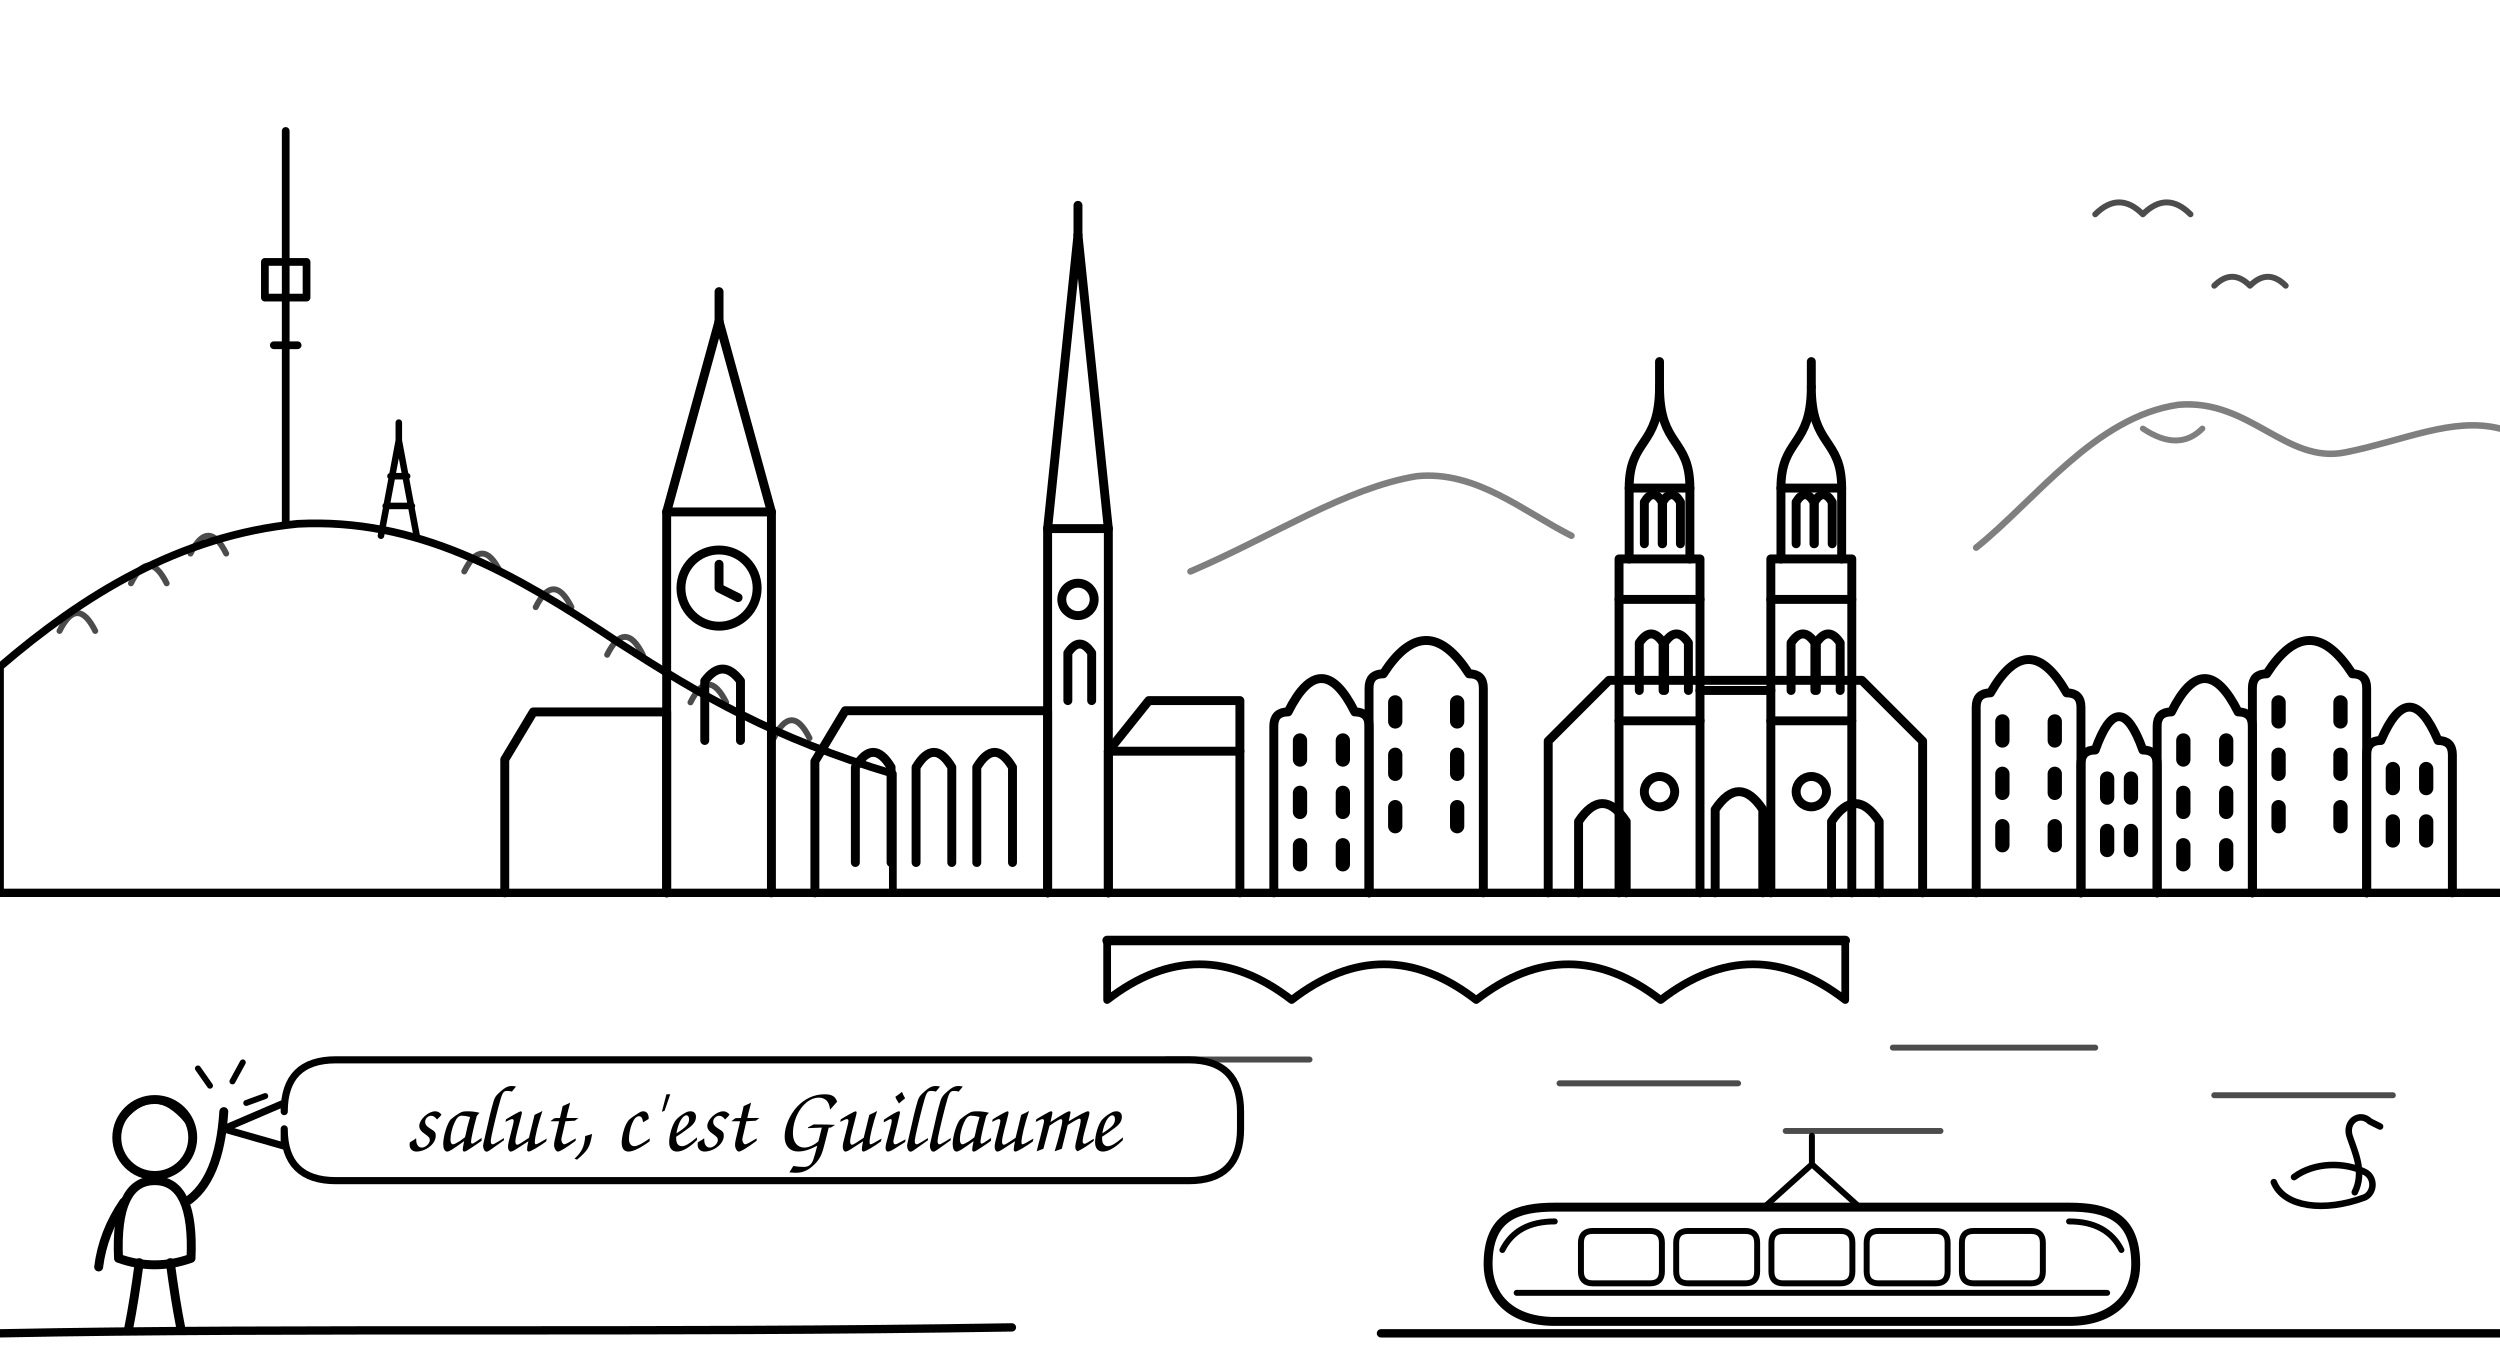
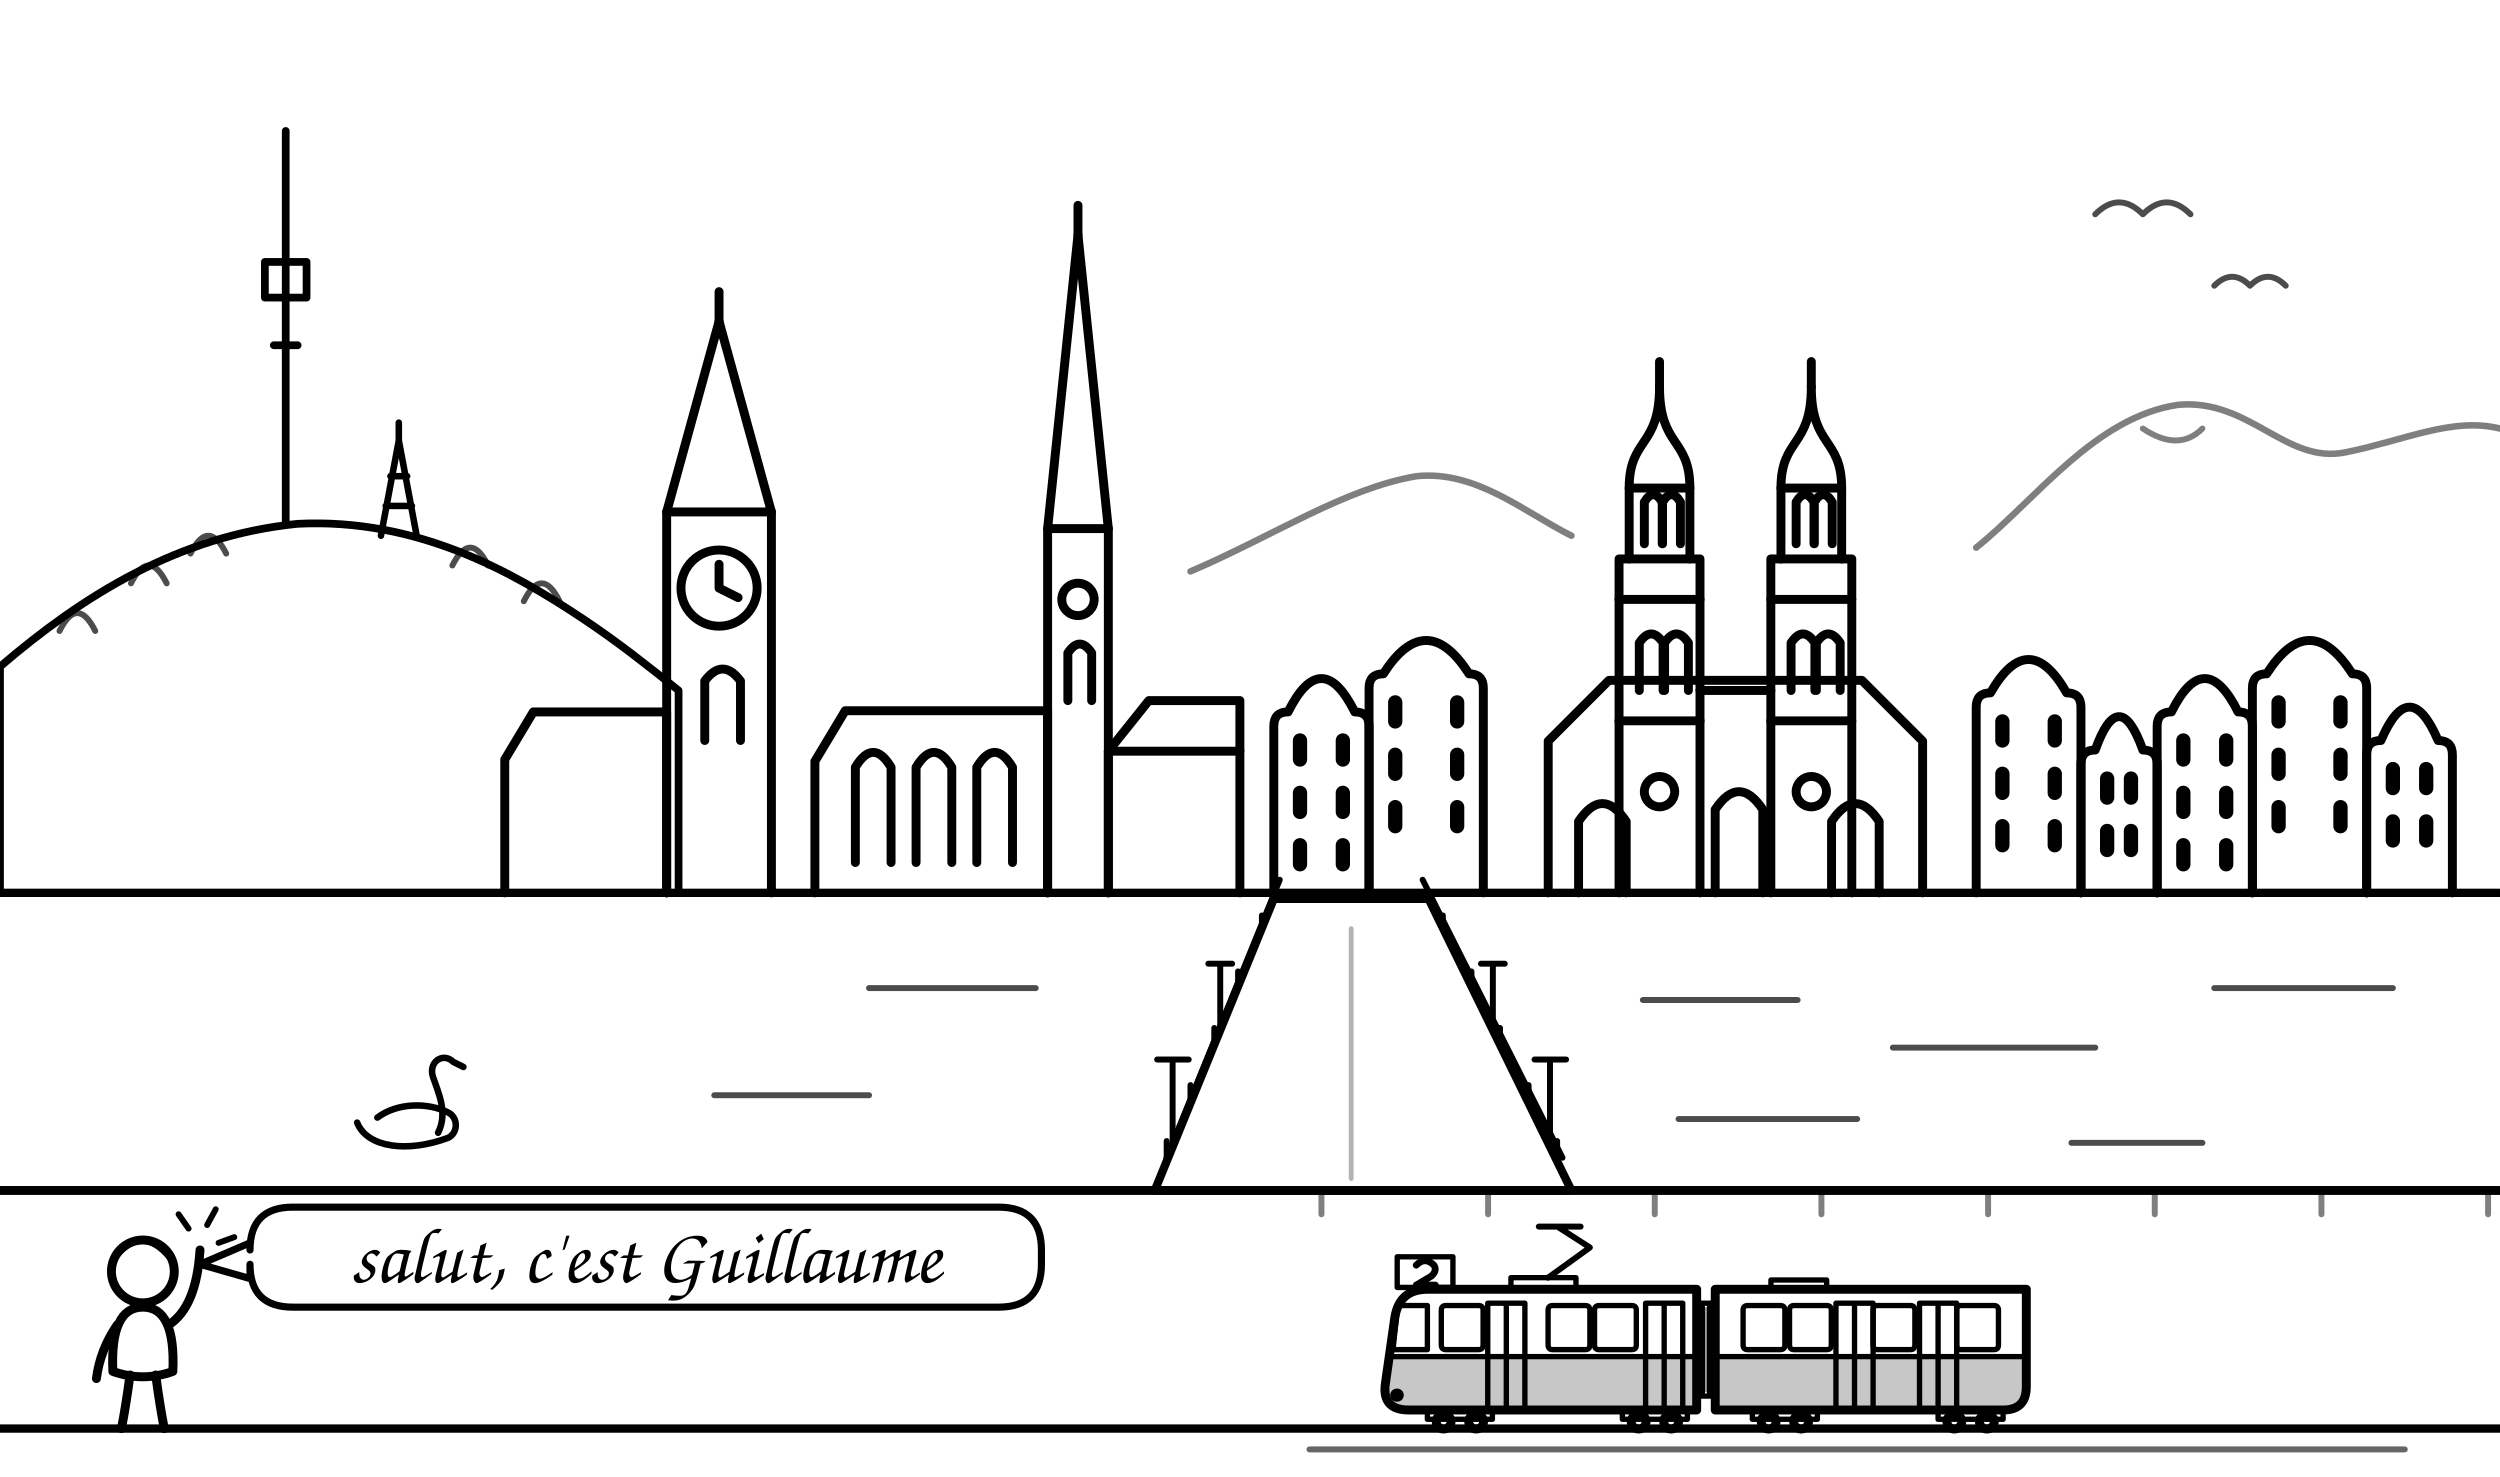
- <svg xmlns="http://www.w3.org/2000/svg" viewBox="0 0 420 228" fill="none" stroke="currentColor" stroke-linecap="round" stroke-linejoin="round" stroke-width="1.5">
+ <svg xmlns="http://www.w3.org/2000/svg" viewBox="0 0 420 248" fill="none" stroke="currentColor" stroke-linecap="round" stroke-linejoin="round" stroke-width="1.5">
  <path stroke-width="1.1" opacity=".5" vector-effect="non-scaling-stroke" d="M200 96C214 90 226 82 238 80C248 79 256 86 264 90M332 92C342 84 352 70 366 68C378 67 384 78 394 76C404 74 412 70 420 72" />
  <path stroke-width="1" opacity=".5" vector-effect="non-scaling-stroke" d="M360 72q6 4 10 0" />
-   <path class="f" stroke-width="1.3" vector-effect="non-scaling-stroke" d="M0 112C14 100 30 90 50 88C70 87 86 96 104 108C118 117 130 124 150 130V150H0Z" />
+   <path class="f" stroke-width="1.3" vector-effect="non-scaling-stroke" d="M0 112C14 100 30 90 50 88C70 87 86 96 98 104C104 108 109 112 114 116V150H0Z" />
  <path stroke-width="1.3" vector-effect="non-scaling-stroke" d="M48 88V30M44.5 44h7v6h-7zM46 58h4M48 30v-8" />
  <path stroke-width="1.1" vector-effect="non-scaling-stroke" d="M64 90l3-16 3 16M64.8 85h4.4M65.6 80h2.8M67 74v-3" />
-   <path stroke-width="1" opacity=".7" vector-effect="non-scaling-stroke" d="M10 106q3-6 6 0 M22 98q3-6 6 0 M32 93q3-6 6 0 M78 96q3-6 6 0 M90 102q3-6 6 0 M102 110q3-6 6 0 M116 118q3-6 6 0 M130 124q3-6 6 0" />
+   <path stroke-width="1" opacity=".7" vector-effect="non-scaling-stroke" d="M10 106q3-6 6 0 M22 98q3-6 6 0 M32 93q3-6 6 0 M76 95q3-6 6 0 M88 101q3-6 6 0" />
  <path class="f" vector-effect="non-scaling-stroke" d="M84.8 150V127.6L89.6 119.6H112V150" />
  <path class="f" vector-effect="non-scaling-stroke" d="M112 150V86.0H129.6V150" />
  <circle vector-effect="non-scaling-stroke" cx="120.8" cy="98.8" r="6.4" />
  <path vector-effect="non-scaling-stroke" d="M120.8 98.8v-4.0M120.8 98.8l3.2 1.6" />
  <path vector-effect="non-scaling-stroke" d="M118.4 124.4v-10q3-4 6 0v10" />
  <path class="f" vector-effect="non-scaling-stroke" d="M112 86.0L120.8 54.0L129.6 86.0" />
  <path vector-effect="non-scaling-stroke" d="M120.8 54.0v-5" />
  <path class="f" vector-effect="non-scaling-stroke" d="M136.9 150V127.9L142.0 119.4H176V150" />
  <path vector-effect="non-scaling-stroke" d="M143.7 144.9v-16q3-5 6 0v16M153.9 144.9v-16q3-5 6 0v16M164.1 144.9v-16q3-5 6 0v16" />
  <path class="f" vector-effect="non-scaling-stroke" d="M176 150V88.8H186.2V150" />
  <circle vector-effect="non-scaling-stroke" cx="181.1" cy="100.7" r="2.72" />
  <path vector-effect="non-scaling-stroke" d="M179.4 117.7v-8q2-3 4 0v8" />
  <path class="f" vector-effect="non-scaling-stroke" d="M176 88.8L181.1 39.5L186.2 88.8" />
  <path vector-effect="non-scaling-stroke" d="M181.1 39.5v-5" />
  <path class="f" vector-effect="non-scaling-stroke" d="M186.2 150V126.2H208.3V150" />
  <path vector-effect="non-scaling-stroke" d="M186.2 126.2L193.0 117.7H208.3V126.2" />
  <path class="f" vector-effect="non-scaling-stroke" d="M214 150V122.0Q214 119.6 216.4 119.6Q222.0 108.4 227.6 119.6Q230.0 119.6 230.0 122.0V150" />
  <path stroke-width="2.4" vector-effect="non-scaling-stroke" d="M218.4 124.4v3.2M225.6 124.4v3.2" />
  <path stroke-width="2.4" vector-effect="non-scaling-stroke" d="M218.4 133.2v3.2M225.6 133.2v3.2" />
  <path stroke-width="2.4" vector-effect="non-scaling-stroke" d="M218.4 142.0v3.2M225.6 142.0v3.2" />
  <path class="f" vector-effect="non-scaling-stroke" d="M230.0 150V115.6Q230.0 113.2 232.4 113.2Q239.6 102 246.8 113.2Q249.2 113.2 249.2 115.6V150" />
  <path stroke-width="2.4" vector-effect="non-scaling-stroke" d="M234.4 118v3.2M244.8 118v3.2" />
  <path stroke-width="2.4" vector-effect="non-scaling-stroke" d="M234.4 126.8v3.2M244.8 126.8v3.2" />
  <path stroke-width="2.4" vector-effect="non-scaling-stroke" d="M234.4 135.6v3.2M244.8 135.6v3.2" />
  <path class="f" vector-effect="non-scaling-stroke" d="M260.1 150V124.5L270.3 114.3H312.8L323.0 124.5V150" />
  <path vector-effect="non-scaling-stroke" d="M265.2 150v-12q4-6 8 0v12M307.7 150v-12q4-6 8 0v12" />
  <path class="f" vector-effect="non-scaling-stroke" d="M272 150V93.9H285.6V150" />
  <path vector-effect="non-scaling-stroke" d="M272 121.1H285.6M272 100.7H285.6" />
  <path vector-effect="non-scaling-stroke" d="M275.4 116.0v-8q2-3 4 0v8M279.65 116.0v-8q2-3 4 0v8" />
  <circle vector-effect="non-scaling-stroke" cx="278.8" cy="133.0" r="2.55" />
  <path class="f" vector-effect="non-scaling-stroke" d="M273.7 93.9V82.0H283.9V93.9" />
  <path vector-effect="non-scaling-stroke" d="M276.25 91.35v-7q1.5-2.5 3 0v7M279.31 91.35v-7q1.5-2.5 3 0v7" />
  <path class="f" vector-effect="non-scaling-stroke" d="M273.7 82.0C273.7 73.5 278.8 75.2 278.8 65.0C278.8 75.2 283.9 73.5 283.9 82.0" />
  <path vector-effect="non-scaling-stroke" d="M278.8 65.0v-4.25" />
  <path class="f" vector-effect="non-scaling-stroke" d="M297.5 150V93.9H311.1V150" />
  <path vector-effect="non-scaling-stroke" d="M297.5 121.1H311.1M297.5 100.7H311.1" />
  <path vector-effect="non-scaling-stroke" d="M300.9 116.0v-8q2-3 4 0v8M305.15 116.0v-8q2-3 4 0v8" />
  <circle vector-effect="non-scaling-stroke" cx="304.3" cy="133.0" r="2.55" />
  <path class="f" vector-effect="non-scaling-stroke" d="M299.2 93.9V82.0H309.4V93.9" />
  <path vector-effect="non-scaling-stroke" d="M301.75 91.35v-7q1.5-2.5 3 0v7M304.81 91.35v-7q1.5-2.5 3 0v7" />
  <path class="f" vector-effect="non-scaling-stroke" d="M299.2 82.0C299.2 73.5 304.3 75.2 304.3 65.0C304.3 75.2 309.4 73.5 309.4 82.0" />
  <path vector-effect="non-scaling-stroke" d="M304.3 65.0v-4.25" />
  <path vector-effect="non-scaling-stroke" d="M285.6 116.0H297.5M288.15 150v-14q4-6 8 0v14" />
  <path class="f" vector-effect="non-scaling-stroke" d="M332 150V118.8Q332 116.4 334.4 116.4Q340.8 105.2 347.2 116.4Q349.6 116.4 349.6 118.8V150" />
  <path stroke-width="2.4" vector-effect="non-scaling-stroke" d="M336.4 121.2v3.2M345.2 121.2v3.2" />
  <path stroke-width="2.4" vector-effect="non-scaling-stroke" d="M336.4 130.0v3.2M345.2 130.0v3.2" />
  <path stroke-width="2.4" vector-effect="non-scaling-stroke" d="M336.4 138.8v3.2M345.2 138.8v3.2" />
  <path class="f" vector-effect="non-scaling-stroke" d="M349.6 150V128.4Q349.6 126.0 352.0 126.0Q356.0 114.8 360 126.0Q362.4 126.0 362.4 128.4V150" />
  <path stroke-width="2.4" vector-effect="non-scaling-stroke" d="M354.0 130.8v3.2M358 130.8v3.2" />
  <path stroke-width="2.4" vector-effect="non-scaling-stroke" d="M354.0 139.6v3.2M358 139.6v3.2" />
  <path class="f" vector-effect="non-scaling-stroke" d="M362.4 150V122.0Q362.4 119.6 364.8 119.6Q370.4 108.4 376 119.6Q378.4 119.6 378.4 122.0V150" />
  <path stroke-width="2.4" vector-effect="non-scaling-stroke" d="M366.8 124.4v3.2M374 124.4v3.2" />
  <path stroke-width="2.4" vector-effect="non-scaling-stroke" d="M366.8 133.2v3.2M374 133.2v3.2" />
  <path stroke-width="2.4" vector-effect="non-scaling-stroke" d="M366.8 142.0v3.2M374 142.0v3.2" />
  <path class="f" vector-effect="non-scaling-stroke" d="M378.4 150V115.6Q378.4 113.2 380.8 113.2Q388 102 395.2 113.2Q397.6 113.2 397.6 115.6V150" />
  <path stroke-width="2.4" vector-effect="non-scaling-stroke" d="M382.8 118v3.2M393.2 118v3.2" />
  <path stroke-width="2.4" vector-effect="non-scaling-stroke" d="M382.8 126.8v3.2M393.2 126.8v3.2" />
  <path stroke-width="2.4" vector-effect="non-scaling-stroke" d="M382.8 135.6v3.2M393.2 135.6v3.2" />
  <path class="f" vector-effect="non-scaling-stroke" d="M397.6 150V126.8Q397.6 124.4 400.0 124.4Q404.8 113.2 409.6 124.4Q412.0 124.4 412.0 126.8V150" />
  <path stroke-width="2.4" vector-effect="non-scaling-stroke" d="M402.0 129.2v3.2M407.6 129.2v3.2" />
  <path stroke-width="2.4" vector-effect="non-scaling-stroke" d="M402.0 138v3.2M407.6 138v3.2" />
  <path stroke-width="1.4" vector-effect="non-scaling-stroke" d="M0 150H420" />
-   <path stroke-width="1.6" vector-effect="non-scaling-stroke" d="M186 158H310" />
-   <path stroke-width="1.3" vector-effect="non-scaling-stroke" d="M186 158v10M310 158v10M186 168q15.5-12 31 0q15.5-12 31 0q15.5-12 31 0q15.5-12 31 0" />
-   <path stroke-width="1" opacity=".7" vector-effect="non-scaling-stroke" d="M196 178h24 M262 182h30 M318 176h34 M372 184h30 M300 190h26" />
-   <path class="f" stroke-width="1.1" vector-effect="non-scaling-stroke" d="M382 198.6c1.7 4.25 8.5 5.1 15.3 2.55c1.7 -0.85 1.7 -3.4 0 -4.25c-3.4 -1.7 -8.5 -1.7 -11.9 0.85M395.6 200.3c1.7 -3.4 0 -6.8 -0.85 -9.35c-0.85 -2.55 1.7 -4.25 3.4 -2.55l1.7 0.85" />
+   <path class="f" stroke-width="1.4" vector-effect="non-scaling-stroke" d="M194 200L214 151H240L264 200Z" />
+   <path stroke-width="1" vector-effect="non-scaling-stroke" d="M196.0 195.1v-3.4M261.6 195.1v-3.4 M200.0 185.3v-3.0M256.8 185.3v-3.0 M204.0 175.5v-2.8M252.0 175.5v-2.8 M208.0 165.7v-2.5M247.2 165.7v-2.5 M212.0 155.9v-2.1M242.4 155.9v-2.1" />
+   <path stroke-width="1" vector-effect="non-scaling-stroke" d="M196 194.5L215 147.8M262.5 194.5L239 147.8" />
+   <path stroke-width="1" vector-effect="non-scaling-stroke" d="M197.0 192.7v-14.7m-2.6 0h5.3" />
+   <path stroke-width="1" vector-effect="non-scaling-stroke" d="M260.4 192.7v-14.7m-2.6 0h5.3" />
+   <path stroke-width="1" vector-effect="non-scaling-stroke" d="M205.0 173.1v-11.2m-2.0 0h4.0" />
+   <path stroke-width="1" vector-effect="non-scaling-stroke" d="M250.8 173.1v-11.2m-2.0 0h4.0" />
+   <path stroke-width="0.8" opacity=".3" vector-effect="non-scaling-stroke" d="M227 156V198" />
+   <path stroke-width="1" opacity=".7" vector-effect="non-scaling-stroke" d="M146 166h28 M276 168h26 M318 176h34 M372 166h30 M120 184h26 M282 188h30 M348 192h22" />
+   <path stroke-width="1.5" vector-effect="non-scaling-stroke" d="M0 200H420" />
+   <path stroke-width="1" opacity=".5" vector-effect="non-scaling-stroke" d="M222 200v4 M250 200v4 M278 200v4 M306 200v4 M334 200v4 M362 200v4 M390 200v4 M418 200v4" />
+   <path class="f" stroke-width="1.1" vector-effect="non-scaling-stroke" d="M60 188.6c1.7 4.25 8.5 5.1 15.3 2.55c1.7 -0.85 1.7 -3.4 0 -4.25c-3.4 -1.7 -8.5 -1.7 -11.9 0.85M73.6 190.3c1.7 -3.4 0 -6.8 -0.85 -9.35c-0.85 -2.55 1.7 -4.25 3.4 -2.55l1.7 0.85" />
  <path stroke-width="1" opacity=".7" vector-effect="non-scaling-stroke" d="M352 36q4-4 8 0q4-4 8 0M372 48q3-3 6 0q3-3 6 0" />
-   <path stroke-width="1.4" vector-effect="non-scaling-stroke" d="M0 224C50 223 110 224 170 223M232 224H420" />
-   <path class="f" vector-effect="non-scaling-stroke" d="M261.2 222H347.6C355.6 222 358.8 217.2 358.8 212.4C358.8 204.4 354.0 202.8 347.6 202.8H261.2C254.8 202.8 250 204.4 250 212.4C250 217.2 253.2 222 261.2 222Z" />
-   <path stroke-width="1" vector-effect="non-scaling-stroke" d="M252.4 210.0Q254.8 205.2 261.2 205.2M356.4 210.0Q354.0 205.2 347.6 205.2" />
-   <path stroke-width="1" vector-effect="non-scaling-stroke" d="M267.6 206.8h9.6q2 0 2 2v4.8q0 2-2 2h-9.6q-2 0-2-2v-4.8q0-2 2-2z" />
-   <path stroke-width="1" vector-effect="non-scaling-stroke" d="M283.6 206.8h9.6q2 0 2 2v4.8q0 2-2 2h-9.6q-2 0-2-2v-4.8q0-2 2-2z" />
-   <path stroke-width="1" vector-effect="non-scaling-stroke" d="M299.6 206.8h9.6q2 0 2 2v4.8q0 2-2 2h-9.6q-2 0-2-2v-4.8q0-2 2-2z" />
-   <path stroke-width="1" vector-effect="non-scaling-stroke" d="M315.6 206.8h9.6q2 0 2 2v4.8q0 2-2 2h-9.6q-2 0-2-2v-4.8q0-2 2-2z" />
-   <path stroke-width="1" vector-effect="non-scaling-stroke" d="M331.6 206.8h9.6q2 0 2 2v4.8q0 2-2 2h-9.6q-2 0-2-2v-4.8q0-2 2-2z" />
-   <path stroke-width="1" vector-effect="non-scaling-stroke" d="M254.8 217.2H354.0" />
-   <path stroke-width="1" vector-effect="non-scaling-stroke" d="M296.4 202.8l8.0 -7.2l8.0 7.2M304.4 195.6v-4.8" />
-   <circle class="f" vector-effect="non-scaling-stroke" cx="26" cy="191.1" r="6.38" />
-   <path stroke-width="1.2" vector-effect="non-scaling-stroke" d="M20.78 187.62Q26 181.675 31.51 188.2" />
-   <path class="f" vector-effect="non-scaling-stroke" d="M19.91 211.4Q19.33 198.35 26 198.35Q32.67 198.35 32.09 211.4Q26 213.575 19.91 211.4Z" />
-   <path vector-effect="non-scaling-stroke" d="M23.39 212.125Q22.52 218.65 21.65 223M28.61 212.125Q29.48 218.65 30.35 223" />
-   <path vector-effect="non-scaling-stroke" d="M31.22 201.975Q36.875 198.35 37.6 186.75M20.78 201.975Q17.3 207.05 16.575 212.85" />
-   <path stroke-width="1" vector-effect="non-scaling-stroke" d="M35.28 182.4l-2.03 -2.9M39.05 181.675l1.74 -3.19M41.37 185.3l3.19 -1.16" />
-   <path class="f" stroke-width="1.2" vector-effect="non-scaling-stroke" d="M56.45 178.05H199.71Q208.41 178.05 208.41 186.75V189.65Q208.41 198.35 199.71 198.35H56.45Q47.75 198.35 47.75 189.65V192.55L37.6 189.65L47.75 185.3V186.75Q47.75 178.05 56.45 178.05Z" />
-   <text x="128.08" y="189.07" text-anchor="middle" dominant-baseline="middle" font-family="Caveat, cursive" font-size="15.95" fill="currentColor" stroke="none">salut, c'est Guillaume</text>
+   <path stroke-width="1.4" vector-effect="non-scaling-stroke" d="M0 240H420" />
+   <path stroke-width="1" opacity=".6" vector-effect="non-scaling-stroke" d="M220 243.5H404" />
+   <g transform="translate(232 240) scale(0.78)">
+     <path class="f" vector-effect="non-scaling-stroke" d="M6 -4H68V-30H10Q4-30 3-24L1-10Q0-4 6-4Z" />
+     <path class="f" vector-effect="non-scaling-stroke" d="M72 -4H134Q139-4 139-9V-30H72Z" />
+     <path stroke-width="0.9" vector-effect="non-scaling-stroke" d="M68 -7h4v-20h-4M69.3 -26v18M70.7 -26v18" />
+     <path fill="currentColor" stroke="none" opacity=".22" d="M1.6 -15.5L1 -10Q0-4 6-4H68V-15.5ZM72 -15.5V-4H134Q139-4 139-9V-15.5Z" />
+     <path stroke-width="0.9" vector-effect="non-scaling-stroke" d="M1.6 -15.5H68M72 -15.5H139" />
+     <path stroke-width="0.9" vector-effect="non-scaling-stroke" d="M3.6 -26.5L2.6 -17H10V-26.5Z" />
+     <path stroke-width="0.9" vector-effect="non-scaling-stroke" d="M14 -26.5h7q1 0 1 1v7.5q0 1-1 1h-7q-1 0-1-1v-7.5q0-1 1-1z" />
+     <path stroke-width="0.9" vector-effect="non-scaling-stroke" d="M37 -26.5h7q1 0 1 1v7.5q0 1-1 1h-7q-1 0-1-1v-7.5q0-1 1-1z" />
+     <path stroke-width="0.9" vector-effect="non-scaling-stroke" d="M47 -26.5h7q1 0 1 1v7.5q0 1-1 1h-7q-1 0-1-1v-7.5q0-1 1-1z" />
+     <path stroke-width="0.9" vector-effect="non-scaling-stroke" d="M79 -26.5h7q1 0 1 1v7.5q0 1-1 1h-7q-1 0-1-1v-7.5q0-1 1-1z" />
+     <path stroke-width="0.9" vector-effect="non-scaling-stroke" d="M89 -26.5h7q1 0 1 1v7.5q0 1-1 1h-7q-1 0-1-1v-7.5q0-1 1-1z" />
+     <path stroke-width="0.9" vector-effect="non-scaling-stroke" d="M107 -26.5h7q1 0 1 1v7.5q0 1-1 1h-7q-1 0-1-1v-7.5q0-1 1-1z" />
+     <path stroke-width="0.9" vector-effect="non-scaling-stroke" d="M125 -26.5h7q1 0 1 1v7.5q0 1-1 1h-7q-1 0-1-1v-7.5q0-1 1-1z" />
+     <path stroke-width="0.9" vector-effect="non-scaling-stroke" d="M23 -4V-27H31V-4M27 -27V-4" />
+     <path stroke-width="0.9" vector-effect="non-scaling-stroke" d="M57 -4V-27H65V-4M61 -27V-4" />
+     <path stroke-width="0.9" vector-effect="non-scaling-stroke" d="M98 -4V-27H106V-4M102 -27V-4" />
+     <path stroke-width="0.9" vector-effect="non-scaling-stroke" d="M116 -4V-27H124V-4M120 -27V-4" />
+     <path stroke-width="2.2" vector-effect="non-scaling-stroke" d="M3.4 -7.2h.1" />
+     <path class="f" stroke-width="0.9" vector-effect="non-scaling-stroke" d="M3.5 -37h12v6.6h-12z" />
+     <path stroke-width="1.15" vector-effect="non-scaling-stroke" d="M7.6 -35.2q1.9-1.9 3.8 0q.8 1.2-.6 2.4l-3.2 1.9h4.1" />
+     <path stroke-width="0.9" vector-effect="non-scaling-stroke" d="M28 -30v-2.5h14v2.5M84 -30v-2h12v2" />
+     <path stroke-width="1" vector-effect="non-scaling-stroke" d="M36 -32.5l9-6.5-7-4.5M34 -43.5h9" />
+     <path stroke-width="0.9" vector-effect="non-scaling-stroke" d="M10 -4v2h14v-2" />
+     <circle vector-effect="non-scaling-stroke" cx="13.5" cy="-1.5" r="1.6" class="f" />
+     <circle vector-effect="non-scaling-stroke" cx="20.5" cy="-1.5" r="1.6" class="f" />
+     <path stroke-width="0.9" vector-effect="non-scaling-stroke" d="M52 -4v2h14v-2" />
+     <circle vector-effect="non-scaling-stroke" cx="55.5" cy="-1.5" r="1.6" class="f" />
+     <circle vector-effect="non-scaling-stroke" cx="62.5" cy="-1.5" r="1.6" class="f" />
+     <path stroke-width="0.9" vector-effect="non-scaling-stroke" d="M80 -4v2h14v-2" />
+     <circle vector-effect="non-scaling-stroke" cx="83.5" cy="-1.5" r="1.6" class="f" />
+     <circle vector-effect="non-scaling-stroke" cx="90.5" cy="-1.5" r="1.6" class="f" />
+     <path stroke-width="0.9" vector-effect="non-scaling-stroke" d="M120 -4v2h14v-2" />
+     <circle vector-effect="non-scaling-stroke" cx="123.5" cy="-1.5" r="1.6" class="f" />
+     <circle vector-effect="non-scaling-stroke" cx="130.5" cy="-1.5" r="1.6" class="f" />
+   </g>
+   <circle class="f" vector-effect="non-scaling-stroke" cx="24" cy="213.6" r="5.28" />
+   <path stroke-width="1.2" vector-effect="non-scaling-stroke" d="M19.68 210.72Q24 205.8 28.56 211.2" />
+   <path class="f" vector-effect="non-scaling-stroke" d="M18.96 230.4Q18.48 219.6 24 219.6Q29.52 219.6 29.04 230.4Q24 232.2 18.96 230.4Z" />
+   <path vector-effect="non-scaling-stroke" d="M21.84 231.0Q21.12 236.4 20.4 240M26.16 231.0Q26.88 236.4 27.6 240" />
+   <path vector-effect="non-scaling-stroke" d="M28.32 222.6Q33.0 219.6 33.6 210.0M19.68 222.6Q16.8 226.8 16.2 231.6" />
+   <path stroke-width="1" vector-effect="non-scaling-stroke" d="M31.68 206.4l-1.68 -2.4M34.8 205.8l1.44 -2.64M36.72 208.8l2.64 -0.96" />
+   <path class="f" stroke-width="1.2" vector-effect="non-scaling-stroke" d="M49.2 202.8H167.76Q174.96 202.8 174.96 210V212.4Q174.96 219.6 167.76 219.6H49.2Q42.0 219.6 42.0 212.4V214.8L33.6 212.4L42.0 208.8V210Q42.0 202.8 49.2 202.8Z" />
+   <text x="108.48" y="211.92" text-anchor="middle" dominant-baseline="middle" font-family="Caveat, cursive" font-size="13.2" fill="currentColor" stroke="none">salut, c'est Guillaume</text>
</svg>
